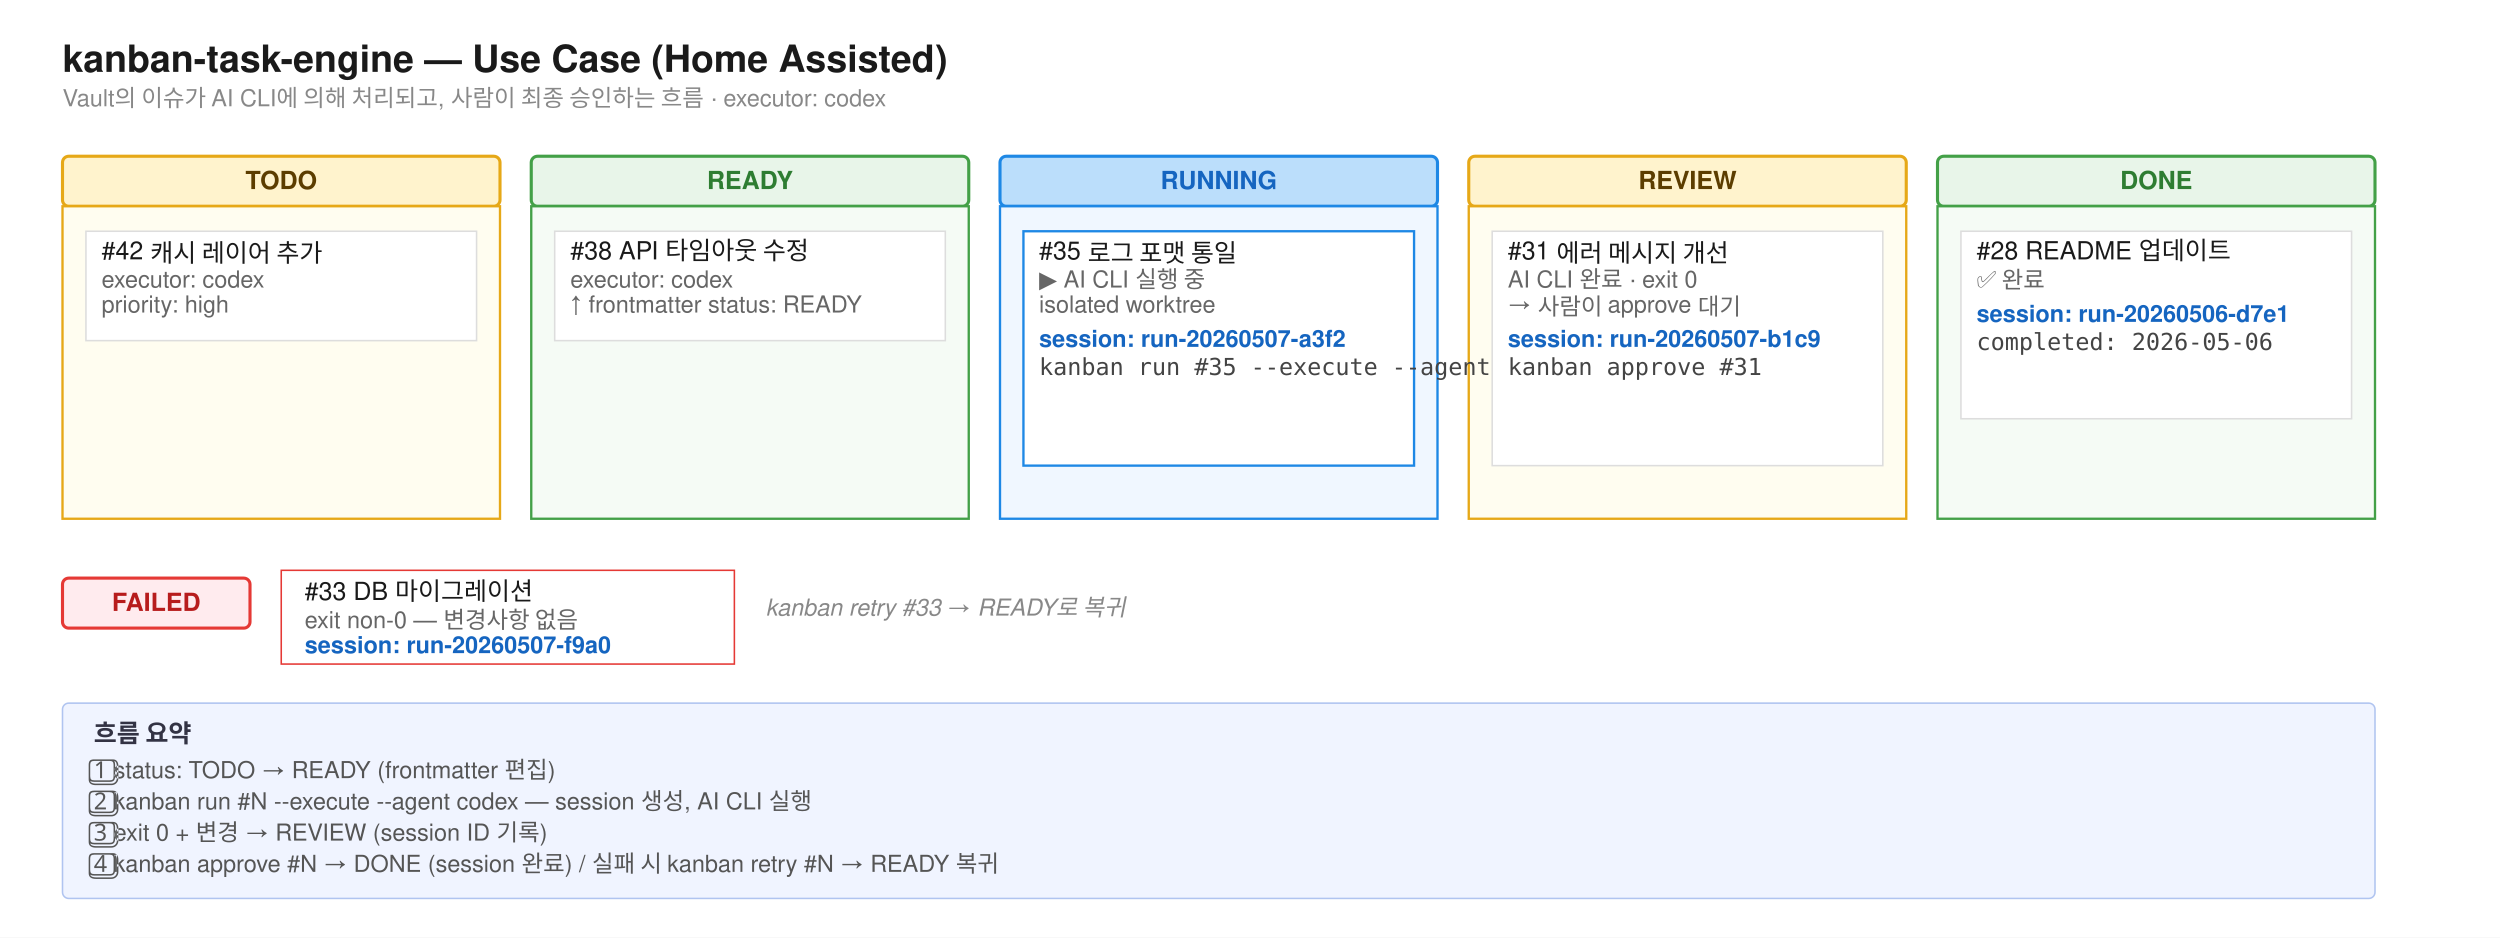
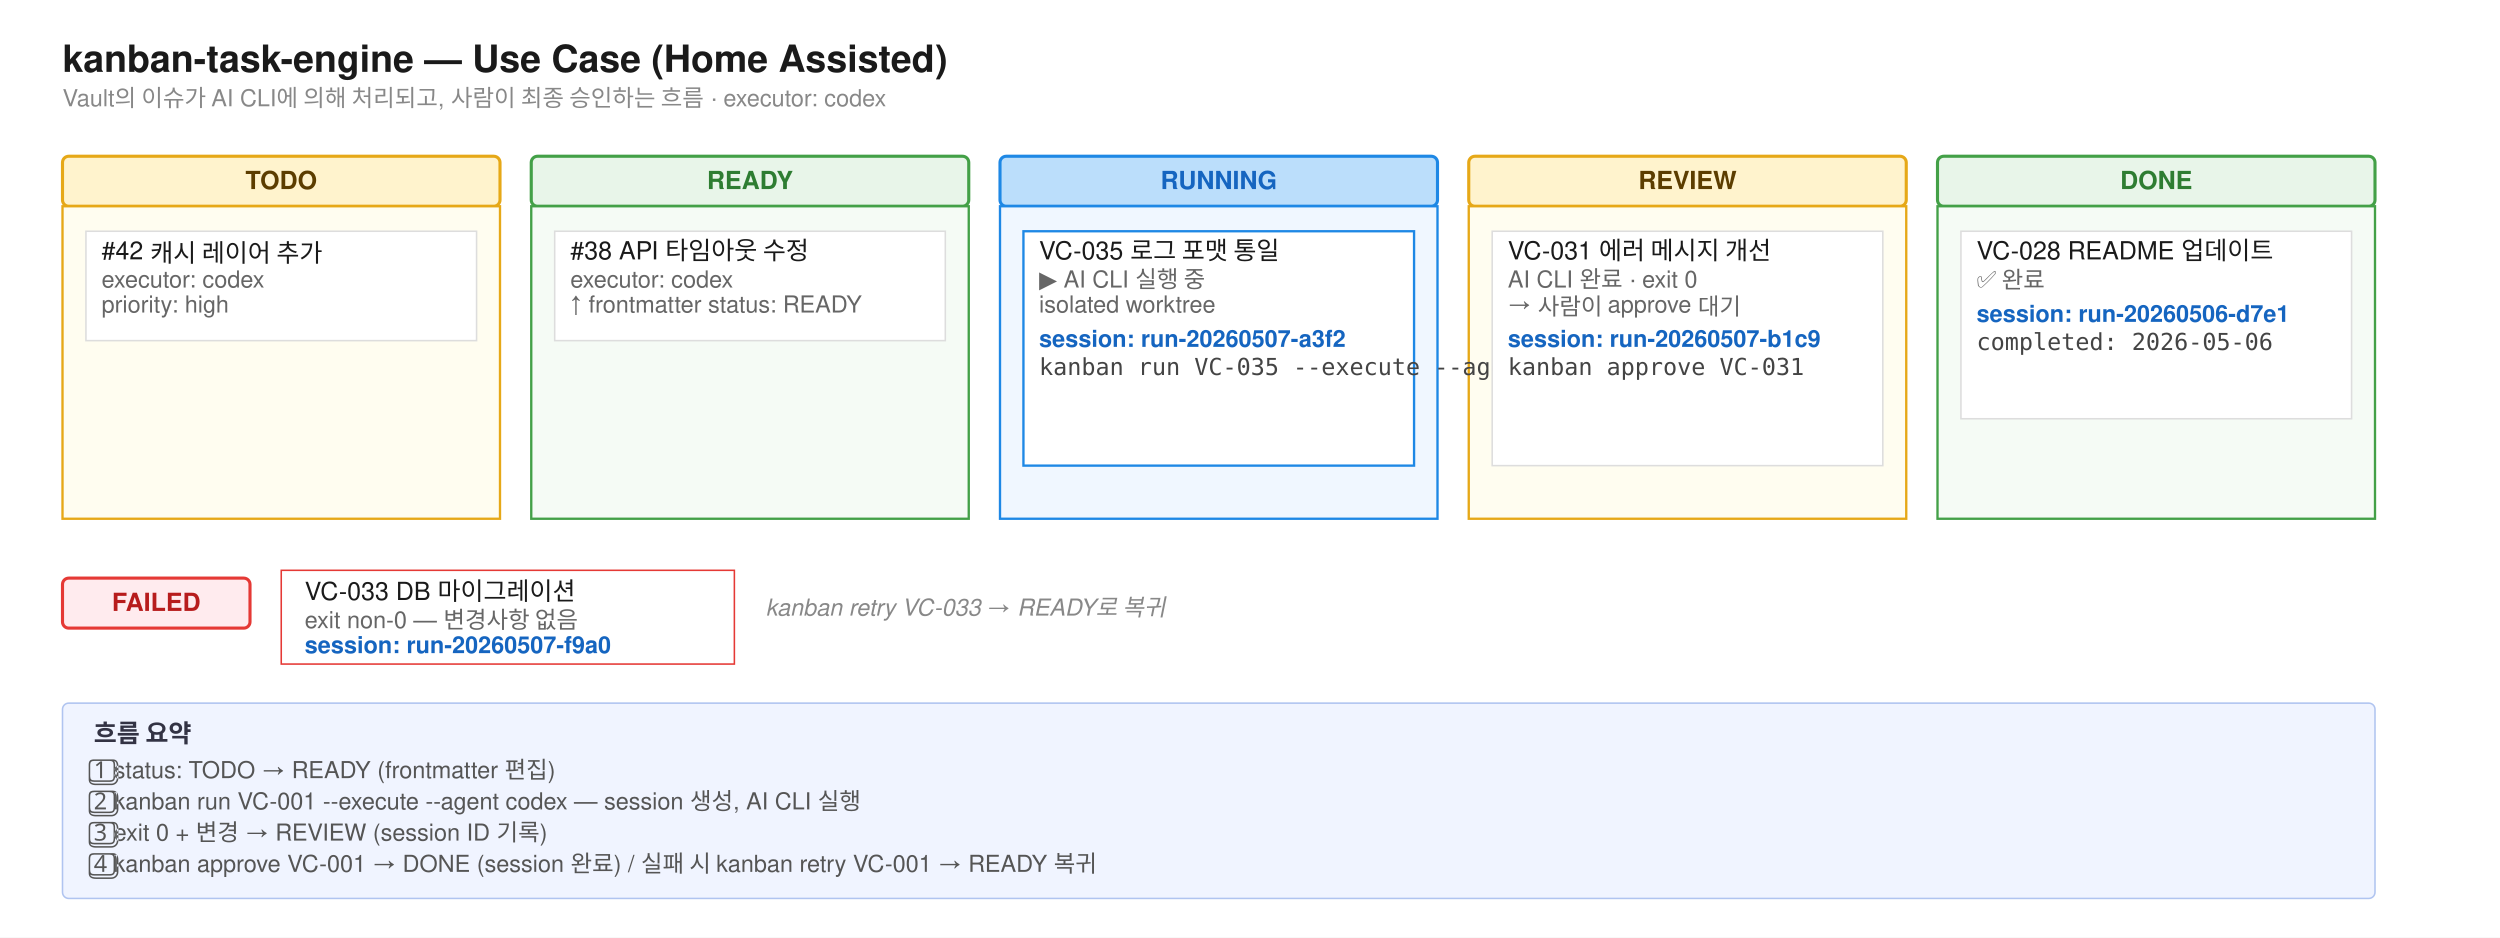
<svg xmlns="http://www.w3.org/2000/svg" viewBox="0 0 1600 600" preserveAspectRatio="xMidYMid meet" role="img" aria-labelledby="ucTitle ucDesc">
  <defs>
    <style>
      .body{font-family:'Segoe UI',Helvetica,Arial,sans-serif;}
      .title{font-size:24px;font-weight:700;fill:#1a1a1a;}
      .sub{font-size:15px;fill:#888;}
      .head{font-size:16px;font-weight:700;}
      .card{font-size:16px;fill:#1a1a1a;}
      .card-meta{font-size:15px;fill:#666;}
      .ses{font-size:15px;fill:#1565C0;font-weight:700;}
      .cli{font-size:15px;fill:#444;font-family:Menlo,Consolas,monospace;}
      .flow{font-size:15px;fill:#555;}
    </style>
  </defs>
  <rect width="1600" height="600" fill="#ffffff" />
  <text x="40" y="46" class="body title">kanban-task-engine — Use Case (Home Assisted)</text>
  <text x="40" y="68" class="body sub">Vault의 이슈가 AI CLI에 의해 처리되고, 사람이 최종 승인하는 흐름 · executor: codex</text>
  <rect x="40" y="100" width="280" height="32" rx="4" fill="#FFF3CD" stroke="#E6A817" stroke-width="2" />
  <text x="180" y="121" class="body head" fill="#5c3d00" text-anchor="middle">TODO</text>
  <rect x="340" y="100" width="280" height="32" rx="4" fill="#E8F5E9" stroke="#43A047" stroke-width="2" />
  <text x="480" y="121" class="body head" fill="#2e7d32" text-anchor="middle">READY</text>
  <rect x="640" y="100" width="280" height="32" rx="4" fill="#BBDEFB" stroke="#1E88E5" stroke-width="2" />
  <text x="780" y="121" class="body head" fill="#1565C0" text-anchor="middle">RUNNING</text>
  <rect x="940" y="100" width="280" height="32" rx="4" fill="#FFF3CD" stroke="#E6A817" stroke-width="2" />
  <text x="1080" y="121" class="body head" fill="#5c3d00" text-anchor="middle">REVIEW</text>
  <rect x="1240" y="100" width="280" height="32" rx="4" fill="#E8F5E9" stroke="#43A047" stroke-width="2" />
  <text x="1380" y="121" class="body head" fill="#2e7d32" text-anchor="middle">DONE</text>
  <rect x="40" y="132" width="280" height="200" fill="#fffdf0" stroke="#E6A817" stroke-width="1.5" />
  <rect x="340" y="132" width="280" height="200" fill="#f5fbf5" stroke="#43A047" stroke-width="1.5" />
  <rect x="640" y="132" width="280" height="200" fill="#f0f7ff" stroke="#1E88E5" stroke-width="1.5" />
  <rect x="940" y="132" width="280" height="200" fill="#fffdf0" stroke="#E6A817" stroke-width="1.5" />
  <rect x="1240" y="132" width="280" height="200" fill="#f5fbf5" stroke="#43A047" stroke-width="1.5" />
  <rect x="55" y="148" width="250" height="70" fill="#fff" stroke="#ddd" />
  <text x="65" y="166" class="body card">#42 캐시 레이어 추가</text>
  <text x="65" y="184" class="body card-meta">executor: codex</text>
  <text x="65" y="200" class="body card-meta">priority: high</text>
  <rect x="355" y="148" width="250" height="70" fill="#fff" stroke="#ddd" />
  <text x="365" y="166" class="body card">#38 API 타임아웃 수정</text>
  <text x="365" y="184" class="body card-meta">executor: codex</text>
  <text x="365" y="200" class="body card-meta">↑ frontmatter status: READY</text>
  <rect x="655" y="148" width="250" height="150" fill="#fff" stroke="#1E88E5" stroke-width="1.5" />
-   <text x="665" y="166" class="body card">#35 로그 포맷 통일</text>
+   <text x="665" y="166" class="body card">VC-035 로그 포맷 통일</text>
  <text x="665" y="184" class="body card-meta" fill="#1565C0">▶ AI CLI 실행 중</text>
  <text x="665" y="200" class="body card-meta">isolated worktree</text>
  <text x="665" y="222" class="body ses">session: run-20260507-a3f2</text>
-   <text x="665" y="240" class="body cli" textLength="230" lengthAdjust="spacingAndGlyphs">kanban run #35 --execute --agent codex</text>
+   <text x="665" y="240" class="body cli" textLength="230" lengthAdjust="spacingAndGlyphs">kanban run VC-035 --execute --agent codex</text>
  <rect x="955" y="148" width="250" height="150" fill="#fff" stroke="#ddd" />
-   <text x="965" y="166" class="body card">#31 에러 메시지 개선</text>
+   <text x="965" y="166" class="body card">VC-031 에러 메시지 개선</text>
  <text x="965" y="184" class="body card-meta">AI CLI 완료 · exit 0</text>
  <text x="965" y="200" class="body card-meta" fill="#7a5c00">→ 사람이 approve 대기</text>
  <text x="965" y="222" class="body ses" fill="#7a5c00">session: run-20260507-b1c9</text>
-   <text x="965" y="240" class="body cli">kanban approve #31</text>
+   <text x="965" y="240" class="body cli">kanban approve VC-031</text>
  <rect x="1255" y="148" width="250" height="120" fill="#fff" stroke="#ddd" />
-   <text x="1265" y="166" class="body card">#28 README 업데이트</text>
+   <text x="1265" y="166" class="body card">VC-028 README 업데이트</text>
  <text x="1265" y="184" class="body card-meta" fill="#2e7d32">✅ 완료</text>
  <text x="1265" y="206" class="body ses" fill="#2e7d32">session: run-20260506-d7e1</text>
  <text x="1265" y="224" class="body cli">completed: 2026-05-06</text>
  <rect x="40" y="370" width="120" height="32" rx="4" fill="#FFEBEE" stroke="#E53935" stroke-width="2" />
  <text x="100" y="391" class="body head" fill="#b71c1c" text-anchor="middle">FAILED</text>
  <rect x="180" y="365" width="290" height="60" fill="#fff" stroke="#E53935" />
-   <text x="195" y="384" class="body card">#33 DB 마이그레이션</text>
+   <text x="195" y="384" class="body card">VC-033 DB 마이그레이션</text>
  <text x="195" y="402" class="body card-meta" fill="#b71c1c">exit non-0 — 변경사항 없음</text>
  <text x="195" y="418" class="body ses" fill="#c62828">session: run-20260507-f9a0</text>
-   <text x="490" y="394" class="body sub" font-style="italic">kanban retry #33 → READY로 복귀</text>
+   <text x="490" y="394" class="body sub" font-style="italic">kanban retry VC-033 → READY로 복귀</text>
  <rect x="40" y="450" width="1480" height="125" rx="4" fill="#f0f4ff" stroke="#b0c4f0" />
  <text x="60" y="475" class="body head" fill="#334">흐름 요약</text>
  <text x="60" y="498" class="body flow">1️⃣ status: TODO → READY (frontmatter 편집)</text>
-   <text x="60" y="518" class="body flow">2️⃣ kanban run #N --execute --agent codex — session 생성, AI CLI 실행</text>
+   <text x="60" y="518" class="body flow">2️⃣ kanban run VC-001 --execute --agent codex — session 생성, AI CLI 실행</text>
  <text x="60" y="538" class="body flow">3️⃣ exit 0 + 변경 → REVIEW (session ID 기록)</text>
-   <text x="60" y="558" class="body flow">4️⃣ kanban approve #N → DONE (session 완료)  /  실패 시 kanban retry #N → READY 복귀</text>
+   <text x="60" y="558" class="body flow">4️⃣ kanban approve VC-001 → DONE (session 완료)  /  실패 시 kanban retry VC-001 → READY 복귀</text>
</svg>
